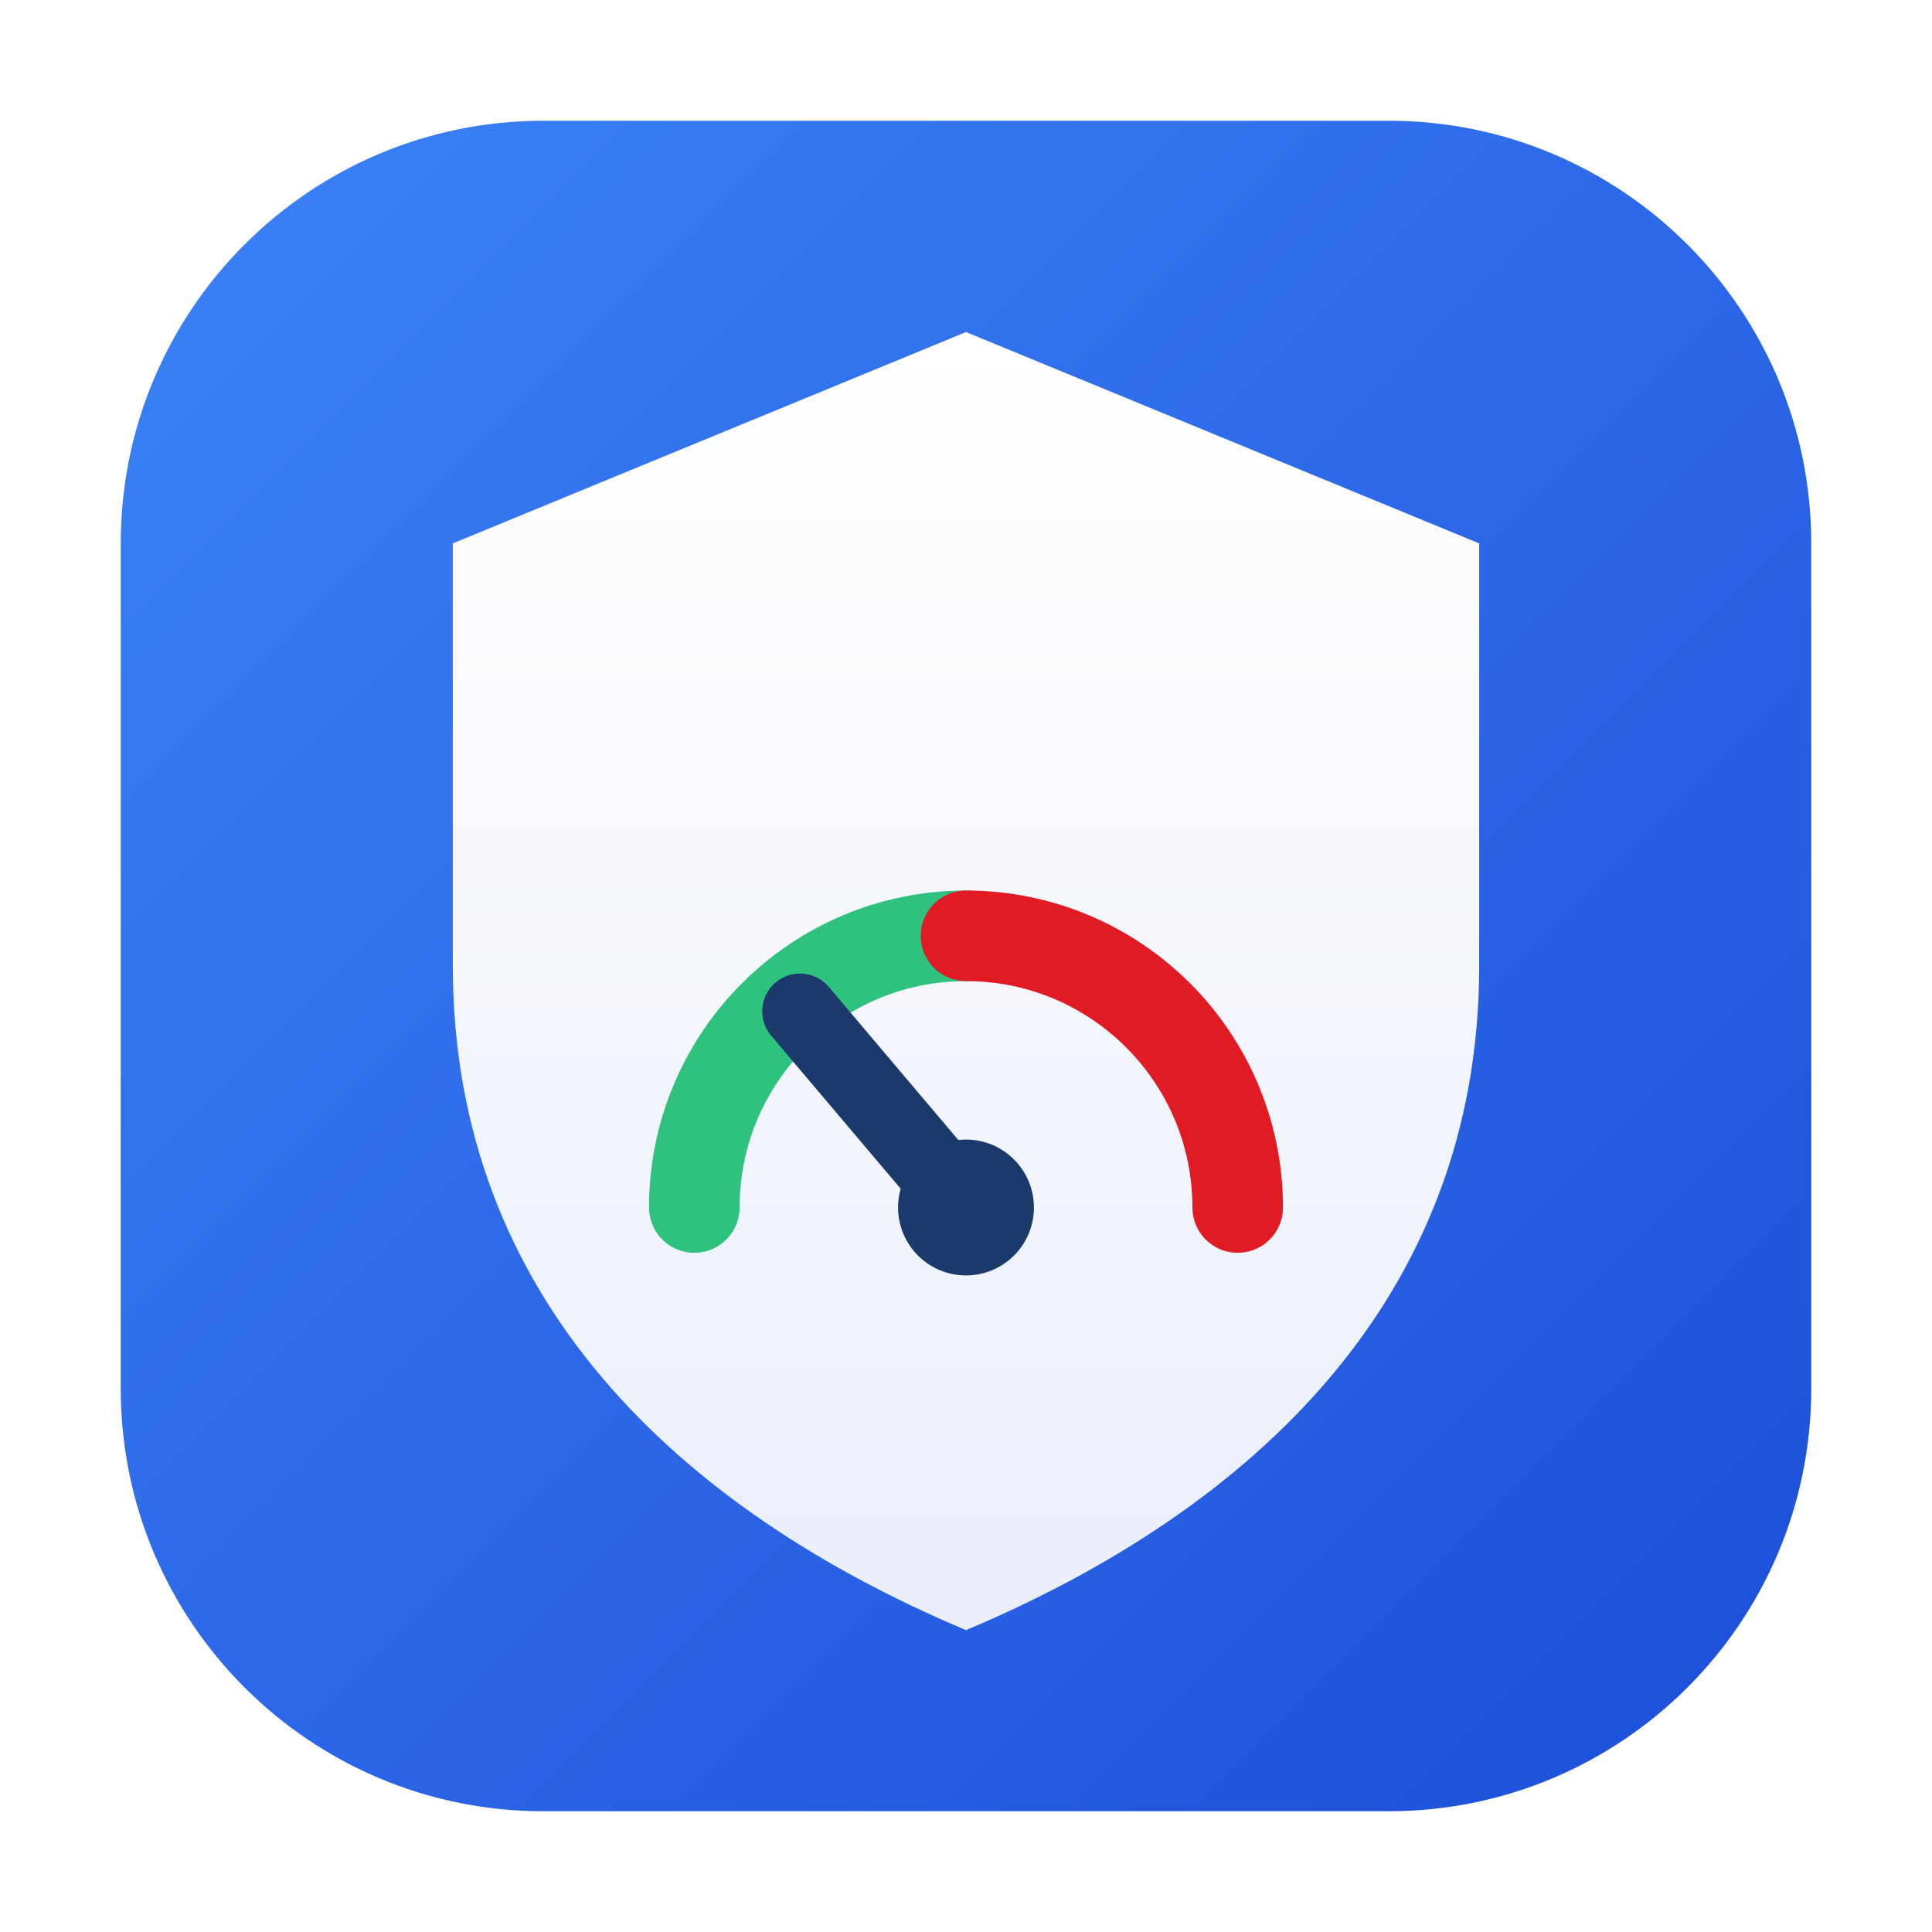
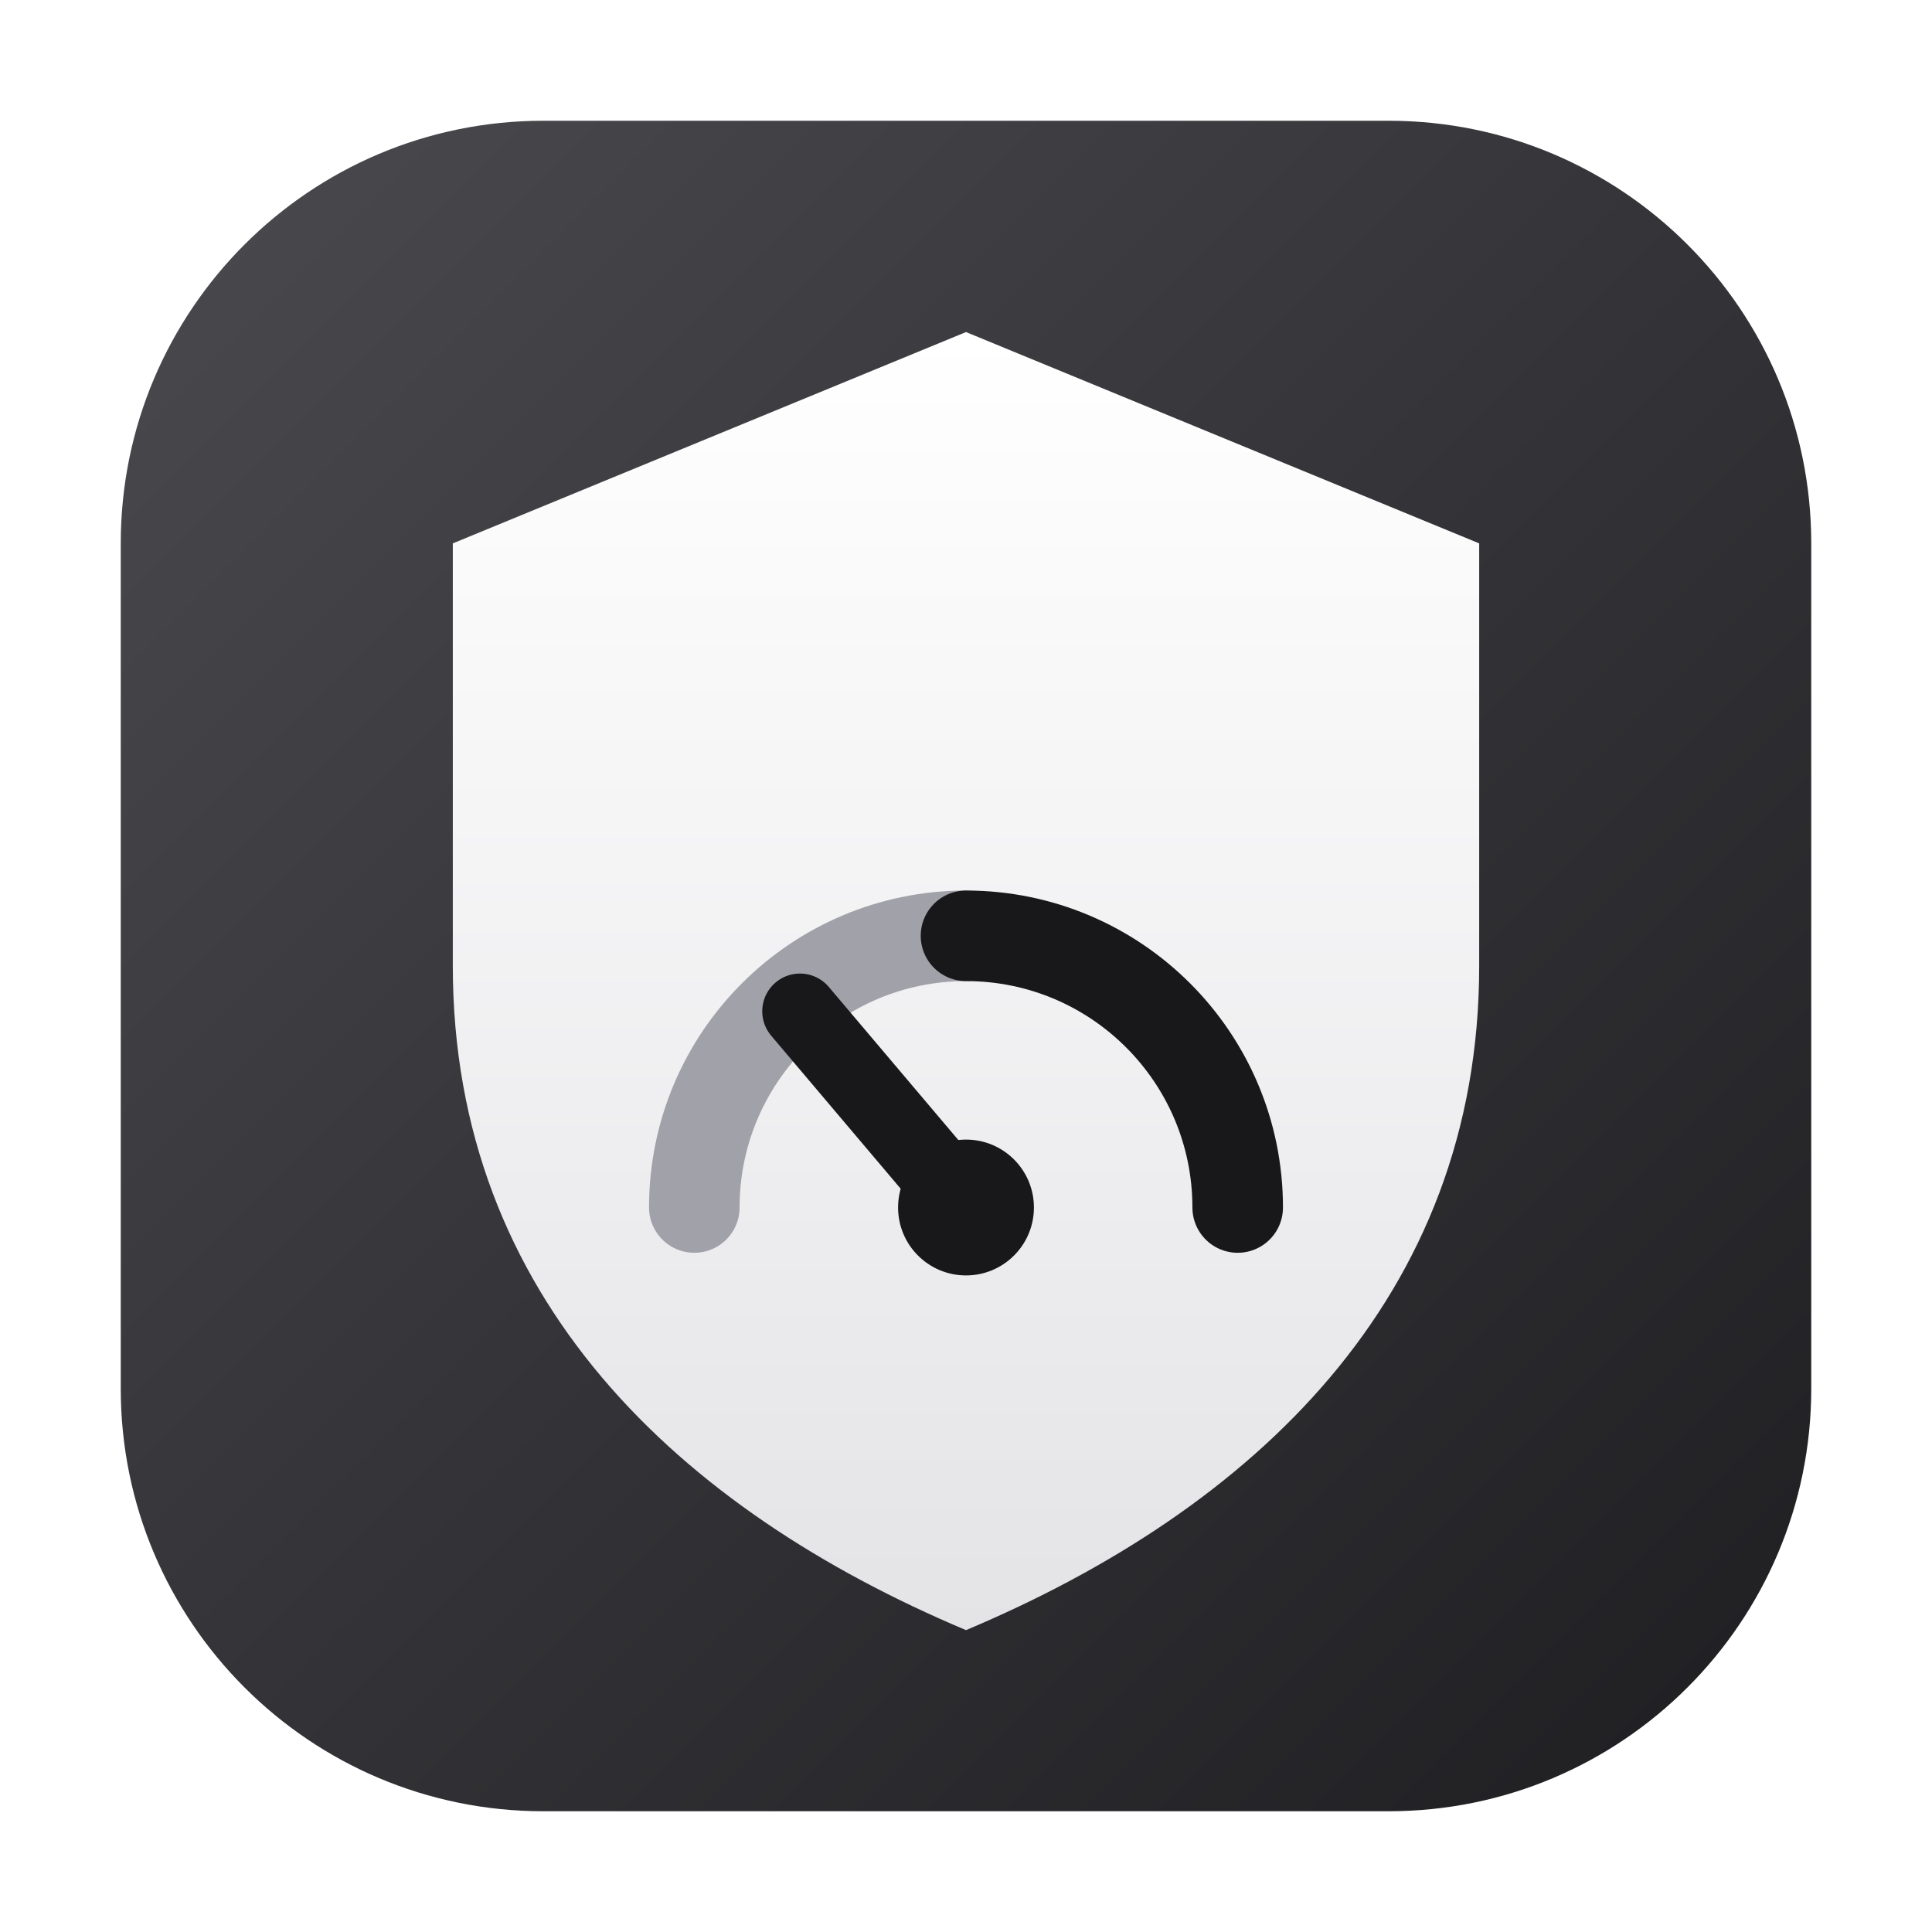
<svg xmlns="http://www.w3.org/2000/svg" width="128" height="128" viewBox="0 0 128 128">
  <defs>
    <linearGradient id="bg" x1="0" y1="0" x2="1" y2="1">
-       <stop offset="0" stop-color="#3b82f6" />
-       <stop offset="1" stop-color="#1d4ed8" />
+       <stop offset="0" stop-color="#4a4a4f" />
+       <stop offset="1" stop-color="#1e1e21" />
    </linearGradient>
    <linearGradient id="shield" x1="0" y1="0" x2="0" y2="1">
      <stop offset="0" stop-color="#ffffff" />
-       <stop offset="1" stop-color="#e9eef9" />
+       <stop offset="1" stop-color="#e4e4e7" />
    </linearGradient>
  </defs>
  <rect x="8" y="8" width="112" height="112" rx="28" fill="url(#bg)" />
  <path d="M64 22 L98 36 V64 C98 86 83 100 64 108 C45 100 30 86 30 64 V36 Z" fill="url(#shield)" />
-   <path d="M46 80 A18 18 0 0 1 64 62" fill="none" stroke="#2ec27e" stroke-width="6" stroke-linecap="round" />
-   <path d="M64 62 A18 18 0 0 1 82 80" fill="none" stroke="#e01b24" stroke-width="6" stroke-linecap="round" />
-   <path d="M64 80 L53 67" fill="none" stroke="#1b3a6b" stroke-width="5" stroke-linecap="round" />
-   <circle cx="64" cy="80" r="4.5" fill="#1b3a6b" />
+   <path d="M46 80 A18 18 0 0 1 64 62" fill="none" stroke="#a1a1aa" stroke-width="6" stroke-linecap="round" />
+   <path d="M64 62 A18 18 0 0 1 82 80" fill="none" stroke="#18181b" stroke-width="6" stroke-linecap="round" />
+   <path d="M64 80 L53 67" fill="none" stroke="#18181b" stroke-width="5" stroke-linecap="round" />
+   <circle cx="64" cy="80" r="4.5" fill="#18181b" />
</svg>
